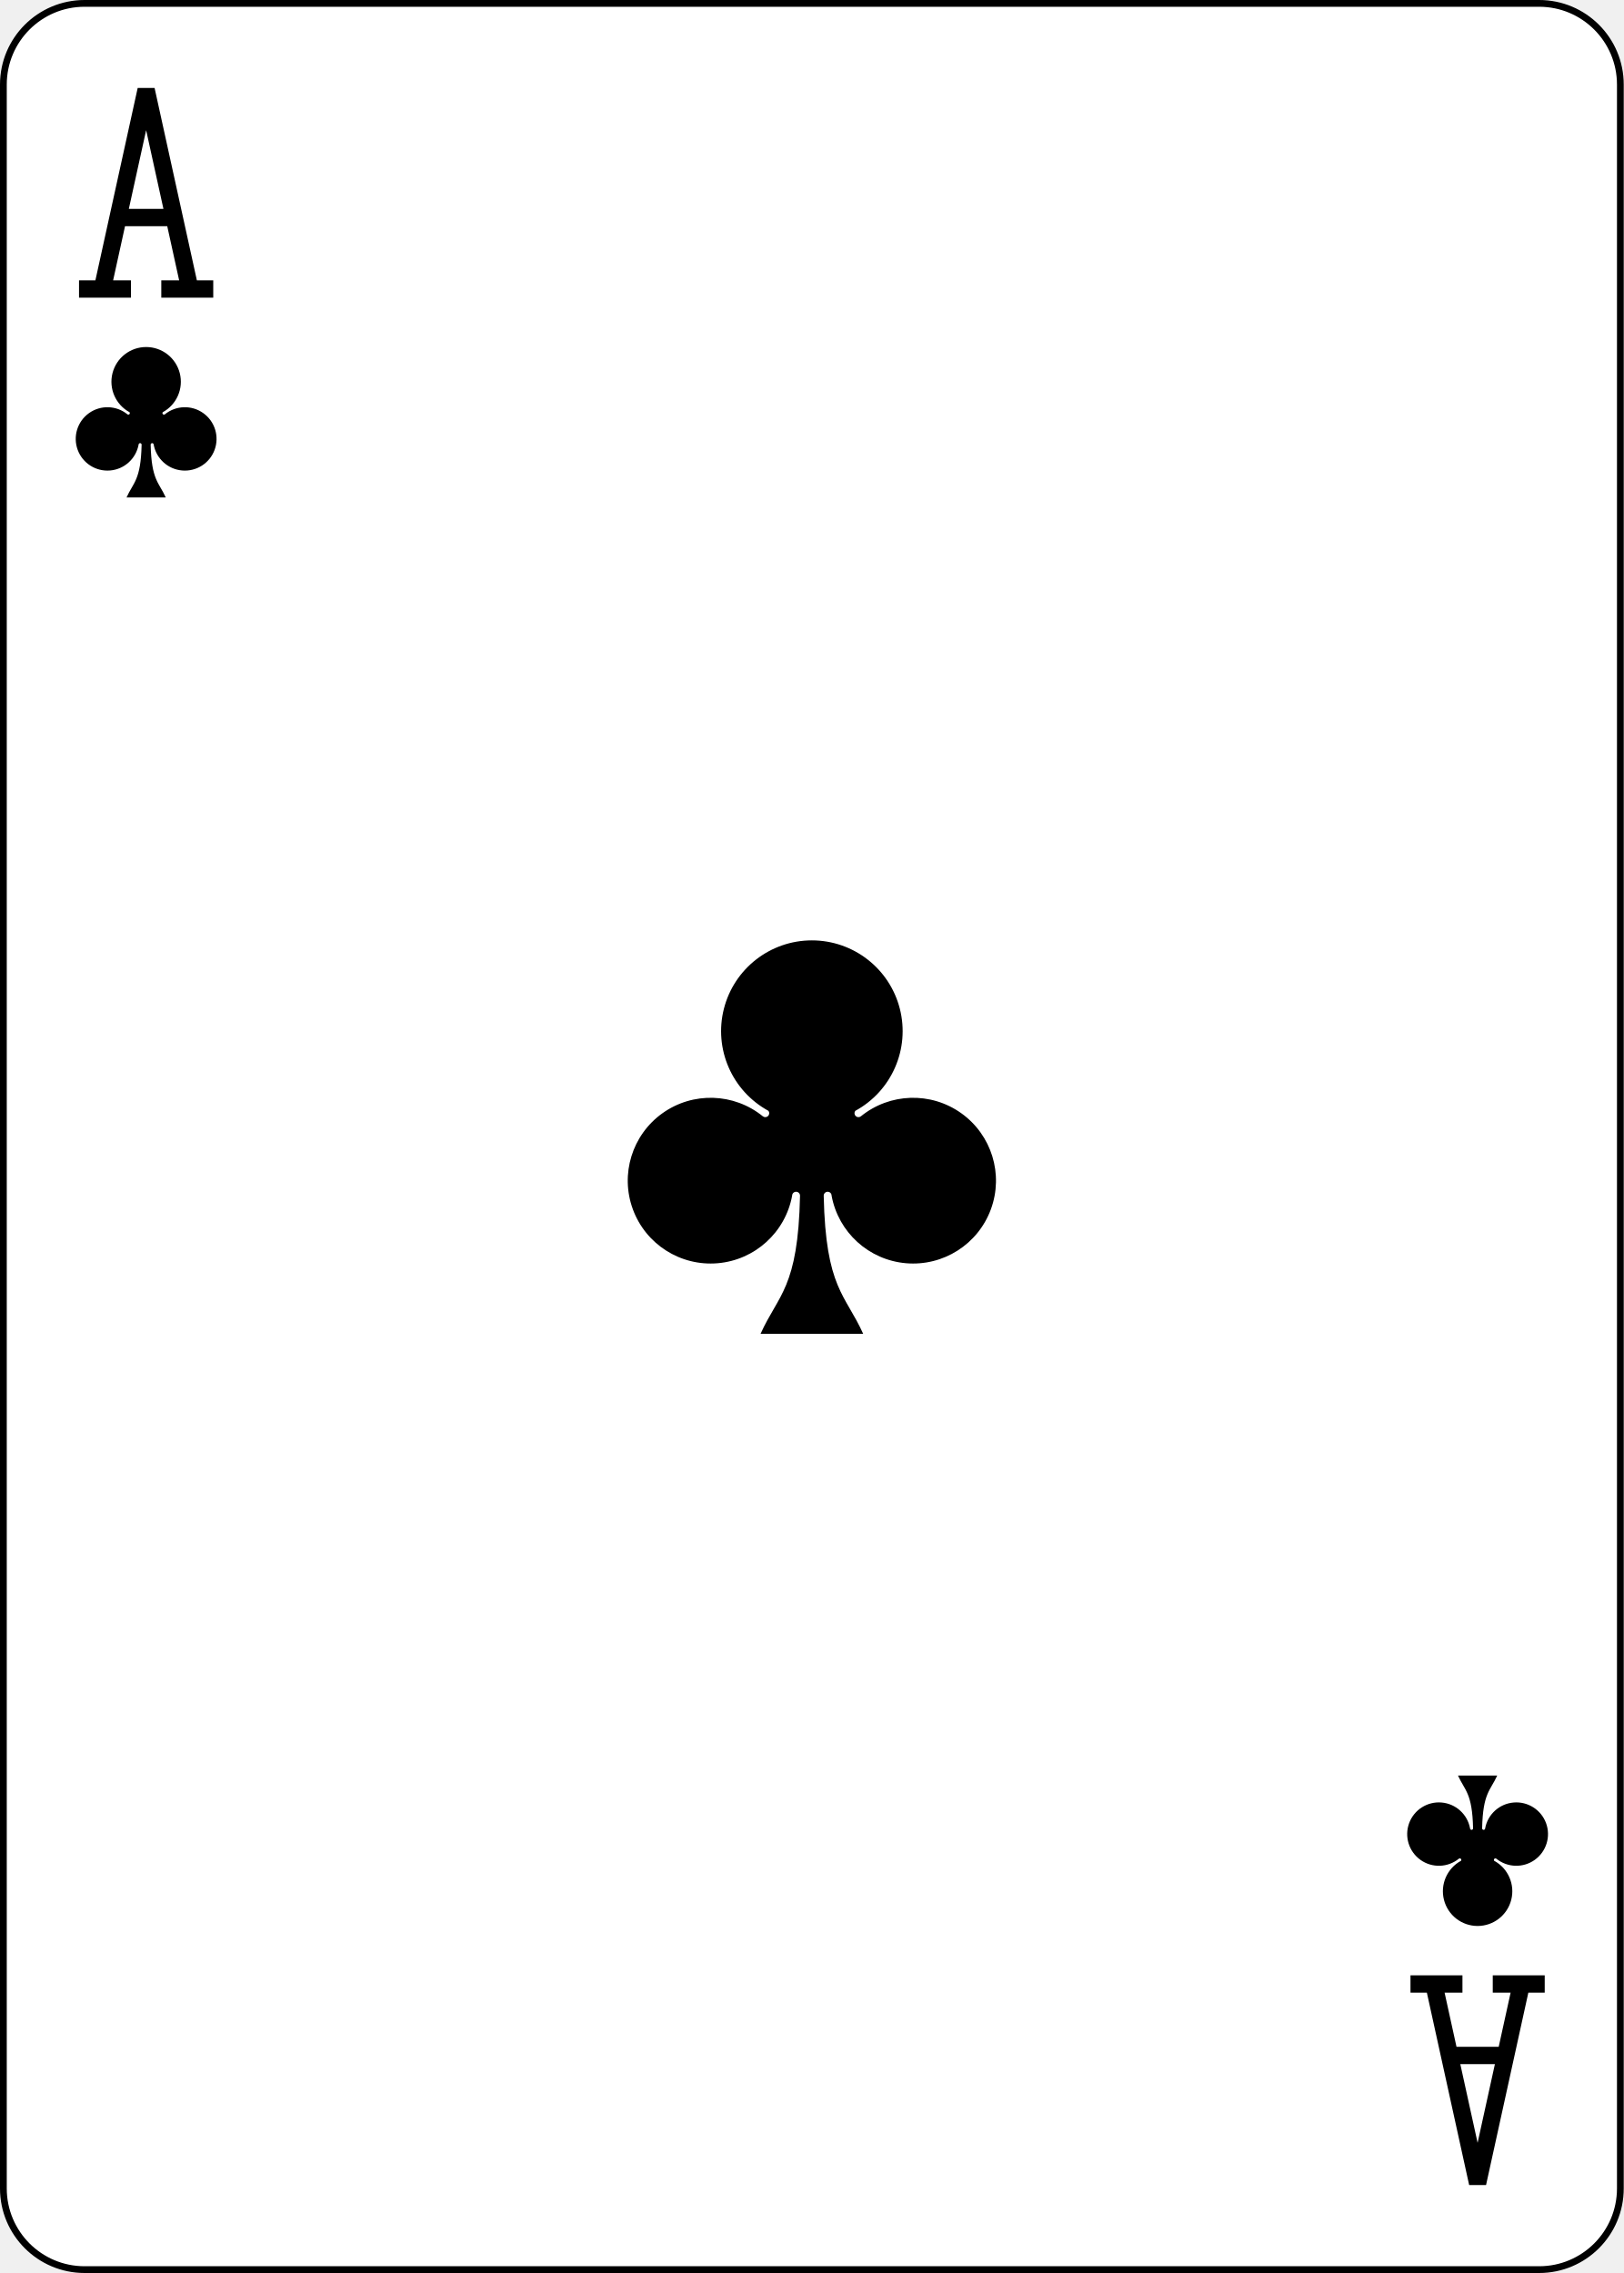
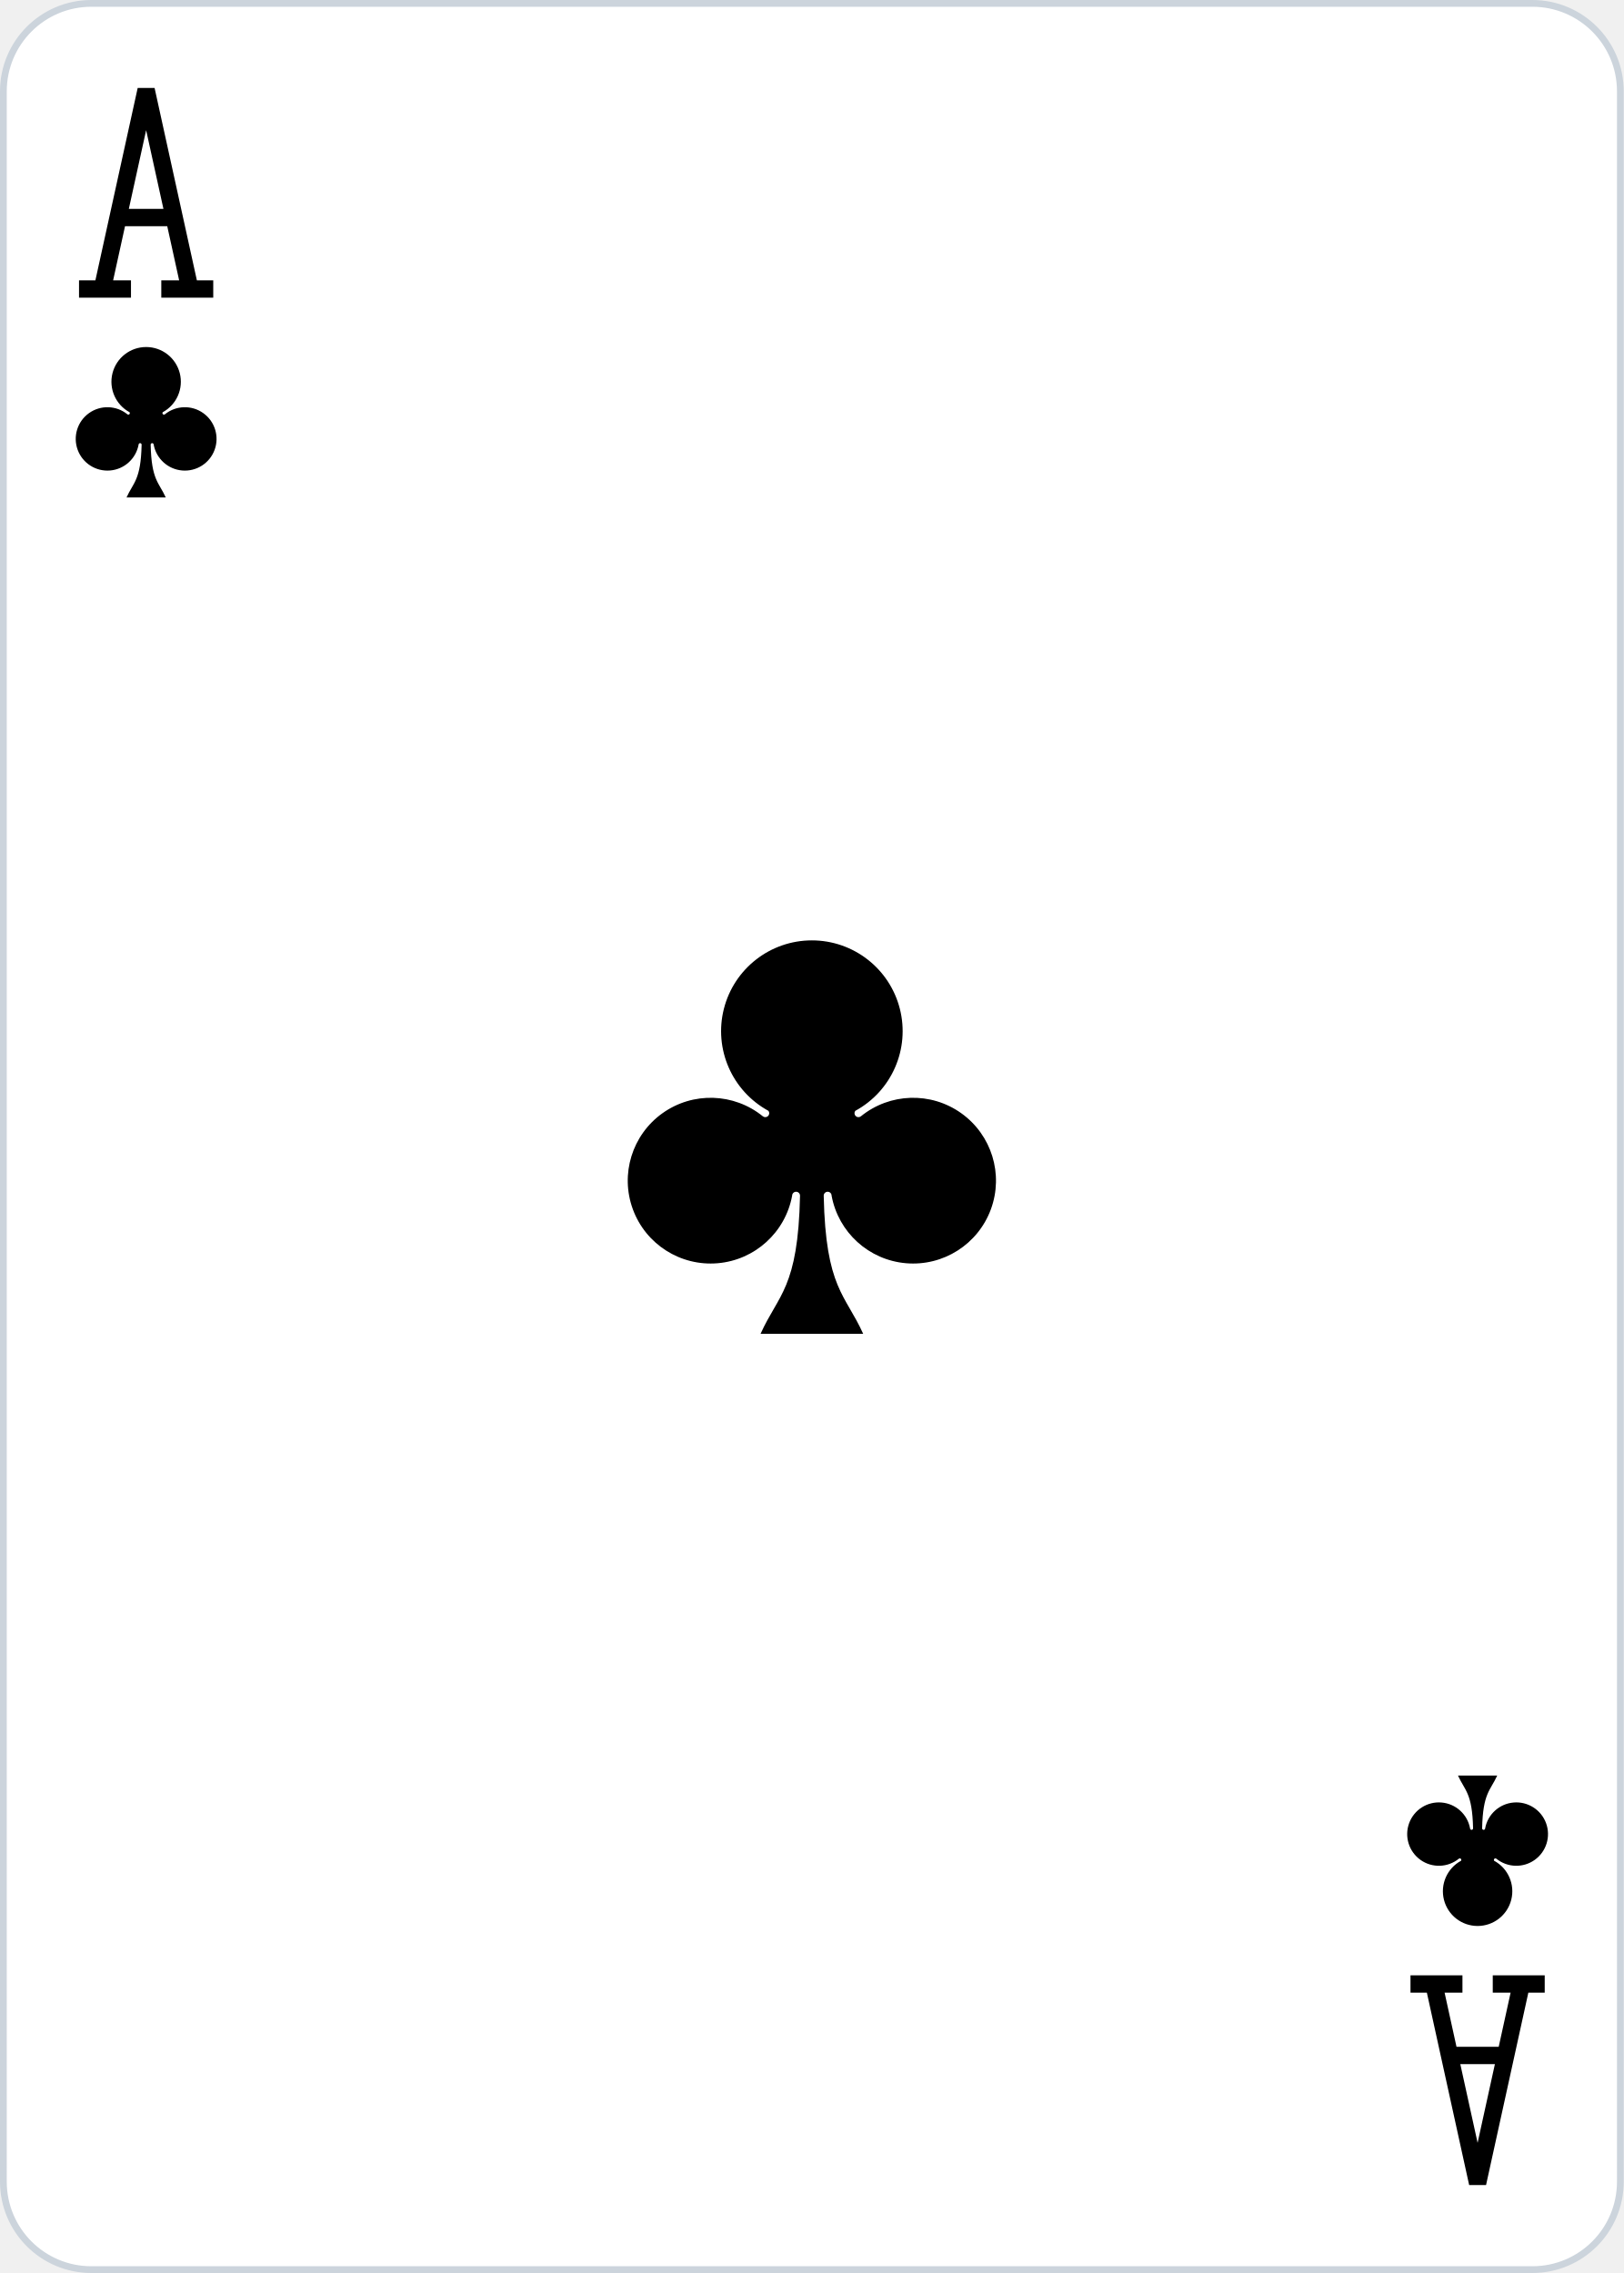
<svg xmlns="http://www.w3.org/2000/svg" xmlns:xlink="http://www.w3.org/1999/xlink" class="card" face="AC" height="3.5in" preserveAspectRatio="none" viewBox="-120 -168 240 336" width="2.5in">
  <defs>
    <symbol id="VCA" viewBox="-500 -500 1000 1000" preserveAspectRatio="xMinYMid">
      <path d="M-270 460L-110 460M-200 450L0 -460L200 450M110 460L270 460M-120 130L120 130" stroke="black" stroke-width="80" stroke-linecap="square" stroke-miterlimit="1.5" fill="none" />
    </symbol>
    <symbol id="SCA" viewBox="-600 -600 1200 1200" preserveAspectRatio="xMinYMid">
      <path d="M30 150C35 385 85 400 130 500L-130 500C-85 400 -35 385 -30 150A10 10 0 0 0 -50 150A210 210 0 1 1 -124 -51A10 10 0 0 0 -110 -65A230 230 0 1 1 110 -65A10 10 0 0 0 124 -51A210 210 0 1 1 50 150A10 10 0 0 0 30 150Z" fill="black" />
    </symbol>
  </defs>
-   <rect width="239" height="335" x="-119.5" y="-167.5" rx="12" ry="12" fill="white" stroke="black" />
+   <rect width="239" height="335" x="-119.5" y="-167.5" rx="13" ry="13" fill="#ffffff" stroke="#ccd4dc" />
  <use xlink:href="#SCA" height="70" width="70" x="-35" y="-35" />
  <use xlink:href="#VCA" height="32" width="32" x="-114.4" y="-156" />
  <use xlink:href="#SCA" height="26.769" width="26.769" x="-111.784" y="-119" />
  <g transform="rotate(180)">
    <use xlink:href="#VCA" height="32" width="32" x="-114.4" y="-156" />
    <use xlink:href="#SCA" height="26.769" width="26.769" x="-111.784" y="-119" />
  </g>
</svg>
